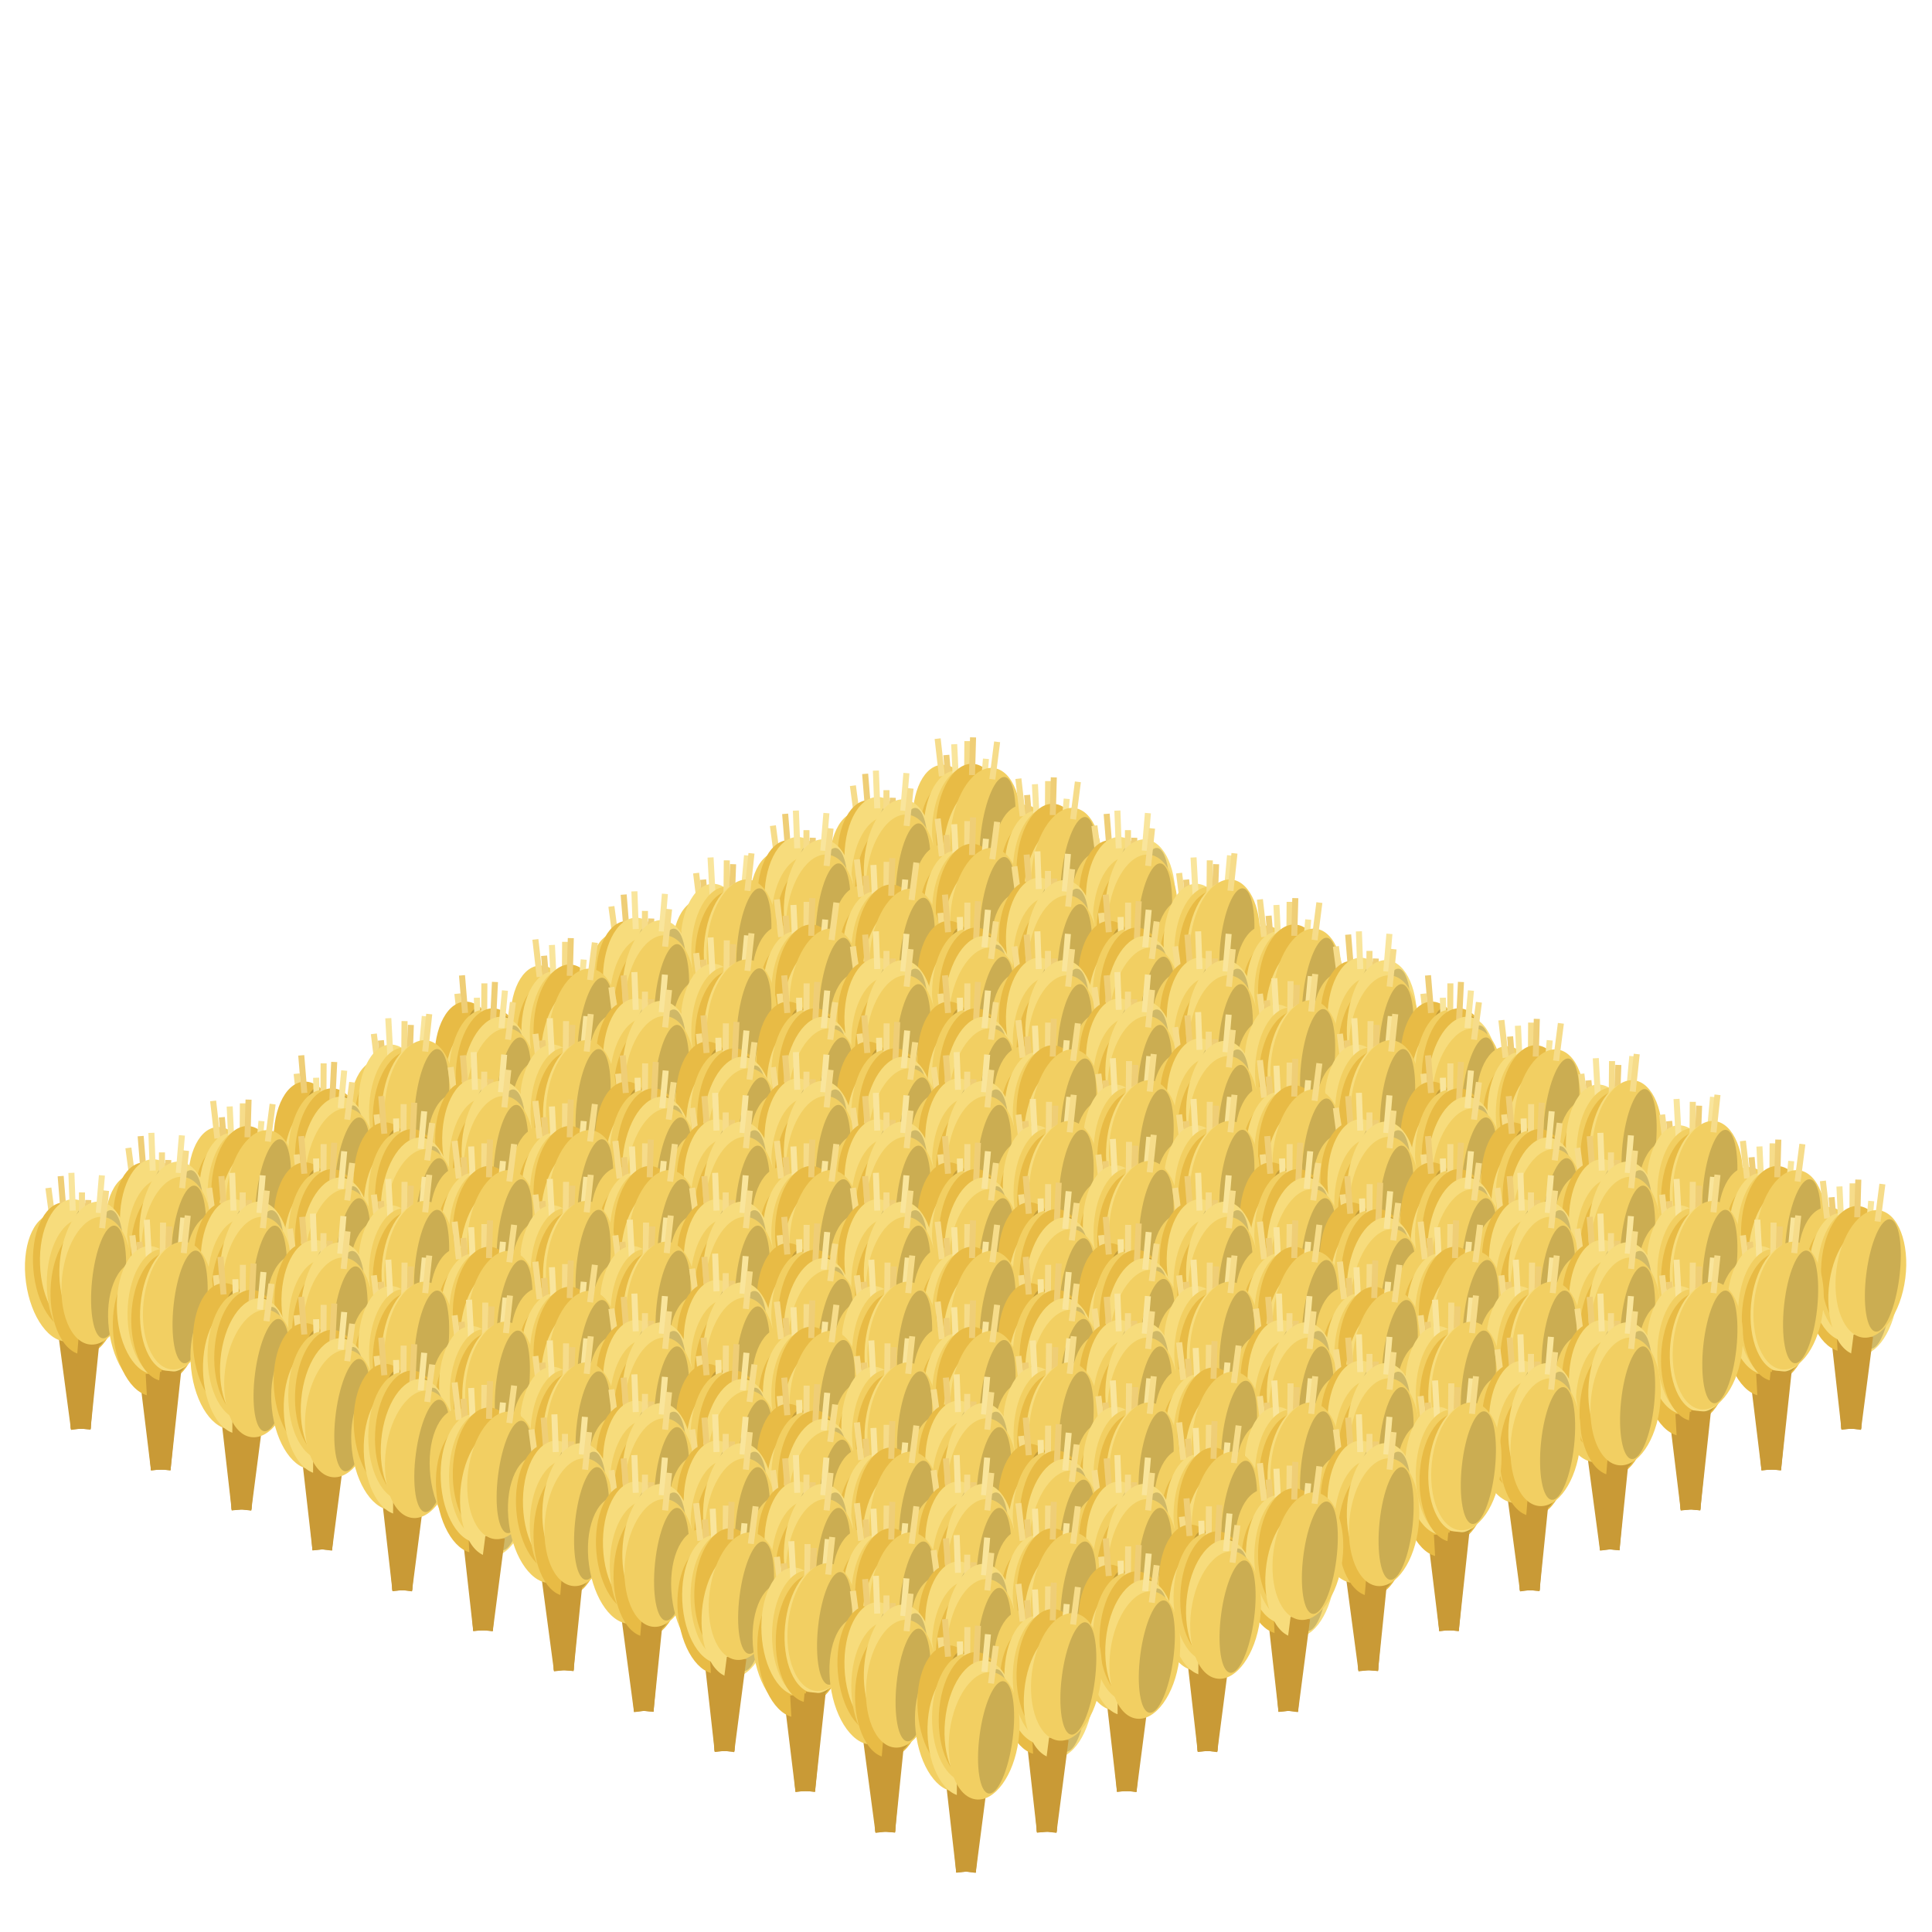
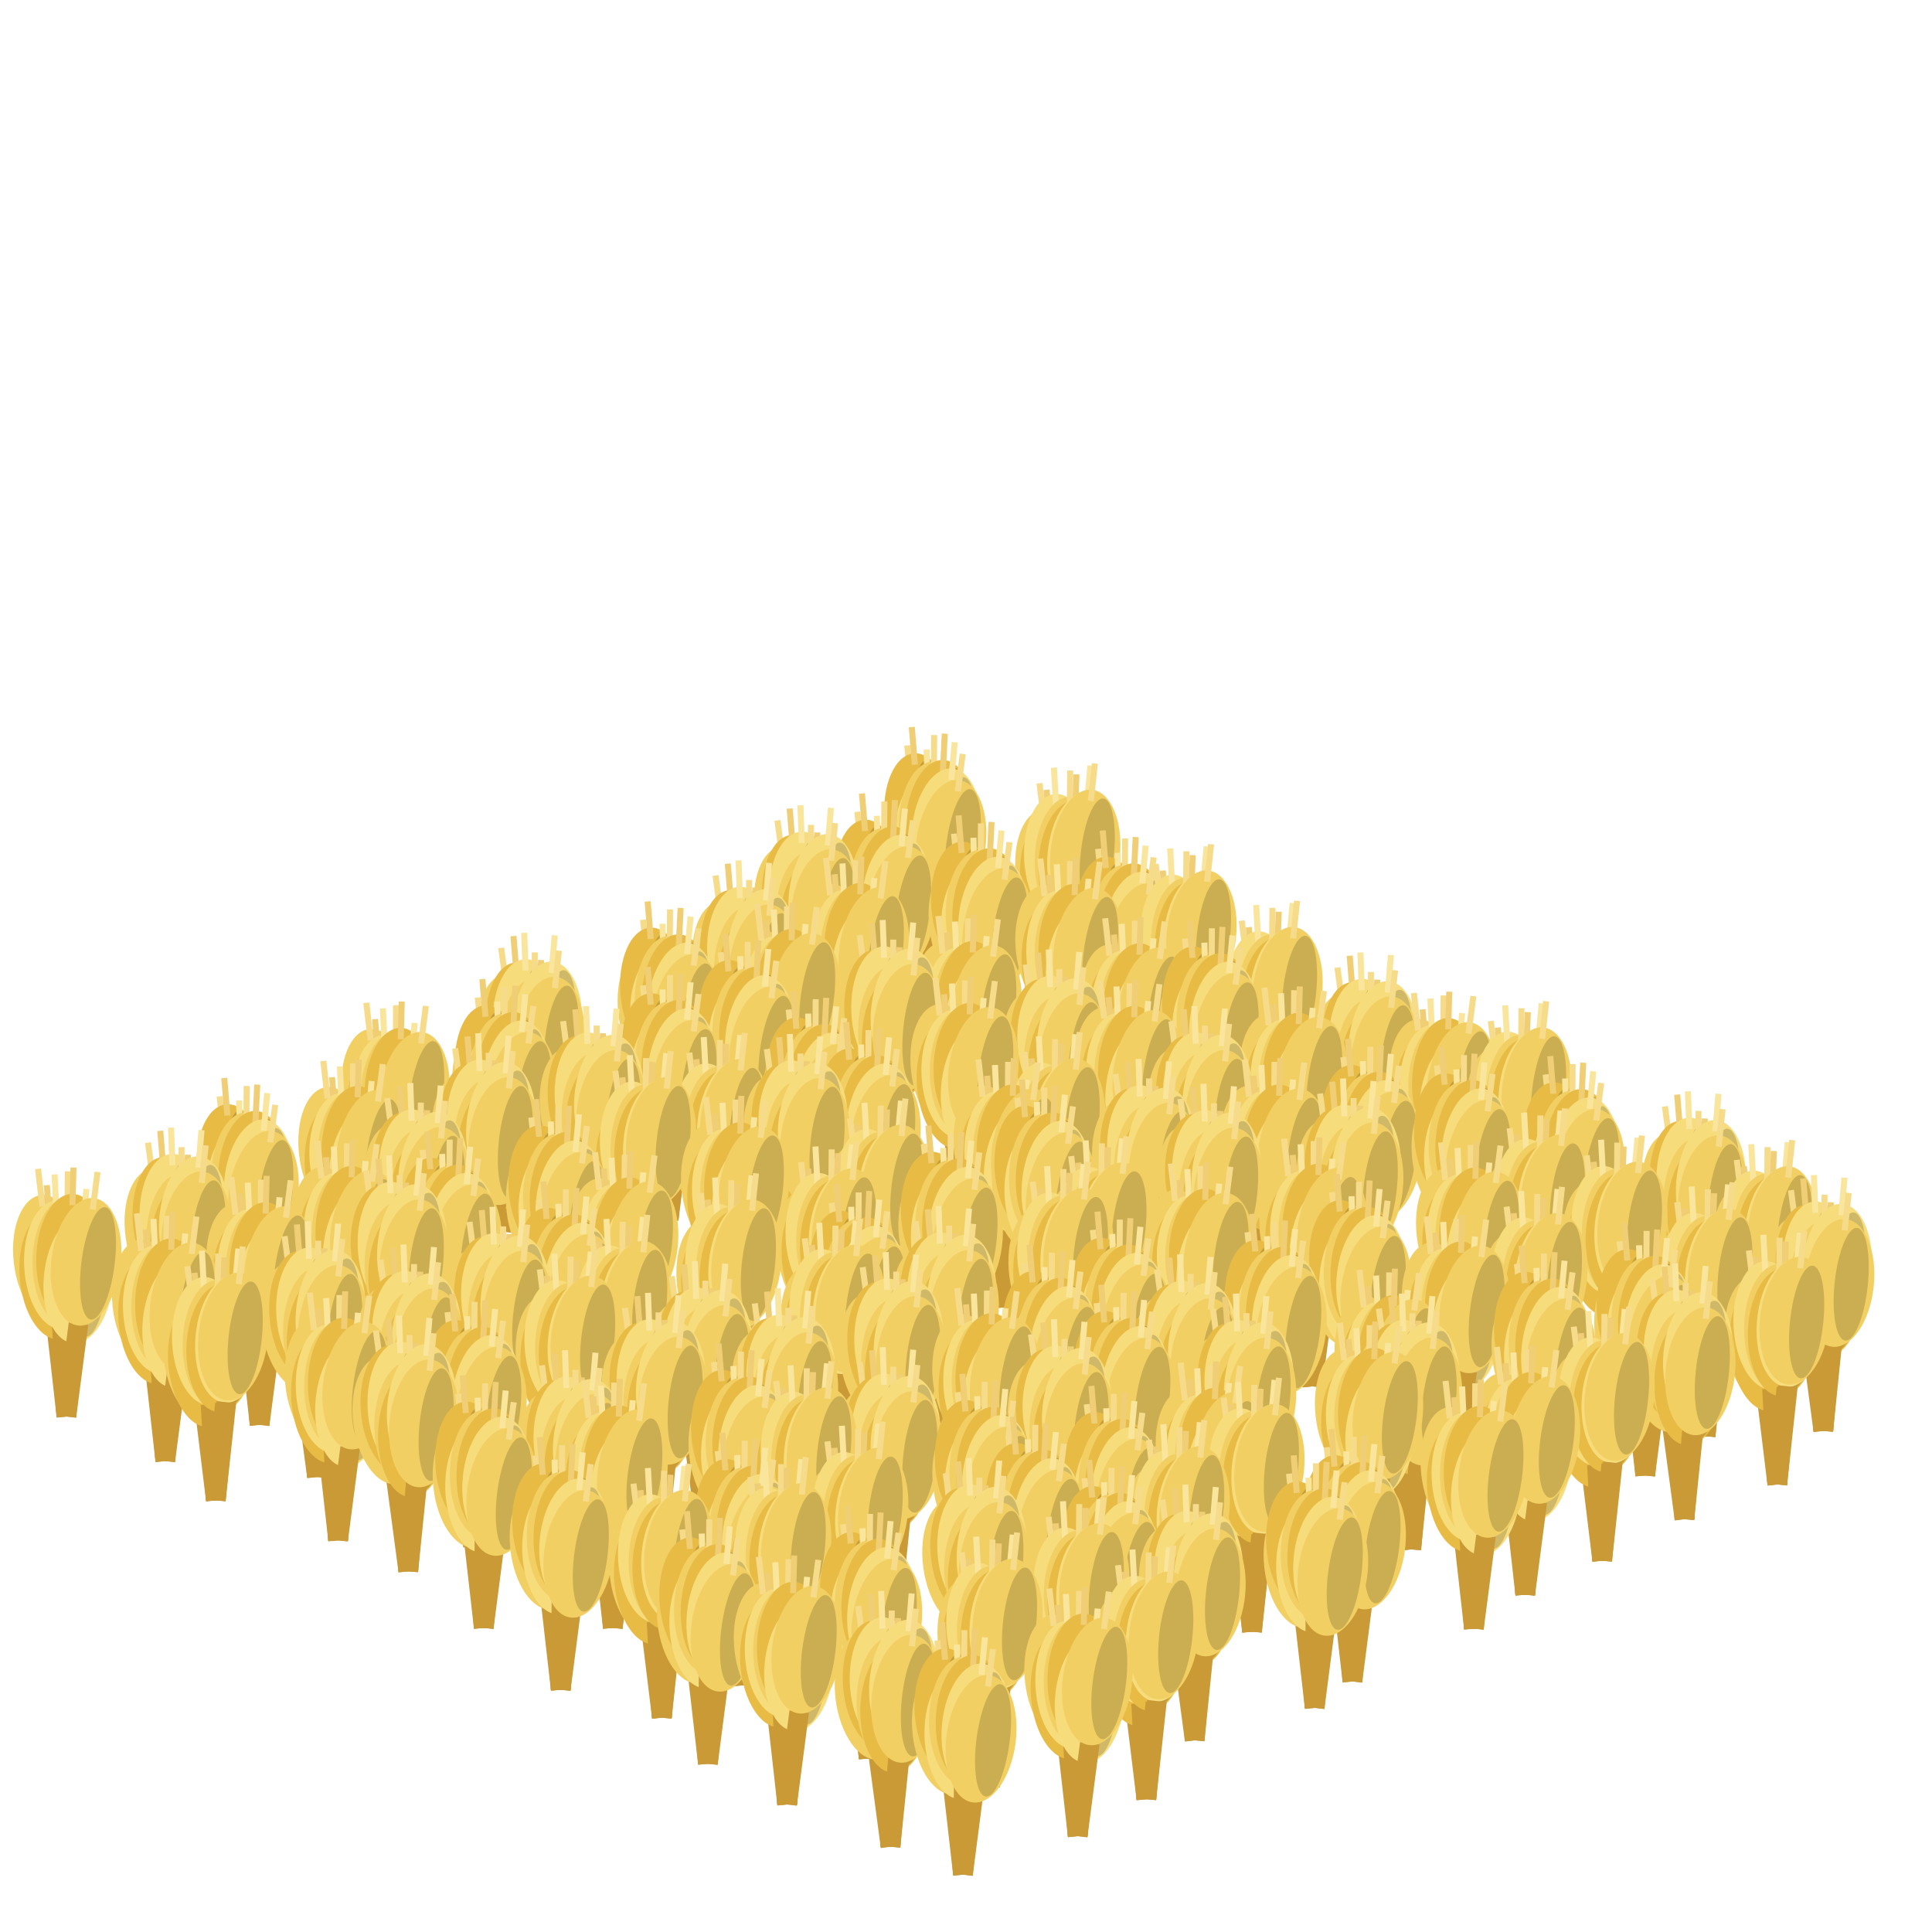
<svg xmlns="http://www.w3.org/2000/svg" viewBox="0 0 256 256" width="256" height="256">
  <defs>
    <g id="b0">
      <path d="M0 0L-1.4 -12.5" stroke="#c99a36" stroke-width="2.6" fill="none" />
      <g transform="translate(-2.4 -20.9) rotate(-6.5)">
        <ellipse rx="4.6" ry="8.5" fill="#f2cf62" />
        <ellipse cx="1.6" rx="2.2" ry="7.5" fill="#cbad52" />
        <path d="M0 -7 0 -12" stroke="#f6dc8a" stroke-width="0.8" />
      </g>
      <path d="M0 0L-0.9 -11.2" stroke="#c99a36" stroke-width="2.6" fill="none" />
      <g transform="translate(-1.6 -18.7) rotate(-4.8)">
        <ellipse rx="4.6" ry="8.5" fill="#e8bb45" />
        <ellipse cx="1.6" rx="2.2" ry="7.5" fill="#c39d3a" />
        <path d="M0 -7 0 -12" stroke="#efce76" stroke-width="0.8" />
      </g>
      <path d="M0 0L-0.6 -12.1" stroke="#c99a36" stroke-width="2.6" fill="none" />
      <g transform="translate(-1 -20.1) rotate(-2.7)">
        <ellipse rx="4.6" ry="8.5" fill="#f7dc7c" />
        <ellipse cx="1.6" rx="2.2" ry="7.5" fill="#cfb867" />
        <path d="M0 -7 0 -12" stroke="#f9e59c" stroke-width="0.8" />
      </g>
      <path d="M0 0L0.1 -12.3" stroke="#c99a36" stroke-width="2.6" fill="none" />
      <g transform="translate(0.1 -20.5) rotate(0.4)">
        <ellipse rx="4.6" ry="8.5" fill="#f2cf62" />
        <ellipse cx="1.6" rx="2.2" ry="7.5" fill="#cbad52" />
        <path d="M0 -7 0 -12" stroke="#f6dc8a" stroke-width="0.8" />
      </g>
      <path d="M0 0L0.3 -12.6" stroke="#c99a36" stroke-width="2.6" fill="none" />
      <g transform="translate(0.6 -21) rotate(1.6)">
        <ellipse rx="4.6" ry="8.5" fill="#e8bb45" />
        <ellipse cx="1.6" rx="2.2" ry="7.5" fill="#c39d3a" />
        <path d="M0 -7 0 -12" stroke="#efce76" stroke-width="0.8" />
      </g>
      <path d="M0 0L0.9 -10.9" stroke="#c99a36" stroke-width="2.6" fill="none" />
      <g transform="translate(1.6 -18.2) rotate(5)">
        <ellipse rx="4.6" ry="8.5" fill="#f7dc7c" />
        <ellipse cx="1.6" rx="2.2" ry="7.5" fill="#cfb867" />
        <path d="M0 -7 0 -12" stroke="#f9e59c" stroke-width="0.8" />
      </g>
      <path d="M0 0L1.6 -12.3" stroke="#c99a36" stroke-width="2.6" fill="none" />
      <g transform="translate(2.6 -20.5) rotate(7.3)">
        <ellipse rx="4.6" ry="8.5" fill="#f2cf62" />
        <ellipse cx="1.6" rx="2.2" ry="7.5" fill="#cbad52" />
        <path d="M0 -7 0 -12" stroke="#f6dc8a" stroke-width="0.8" />
      </g>
    </g>
    <g id="b1">
      <path d="M0 0L-1.3 -11.4" stroke="#c99a36" stroke-width="2.6" fill="none" />
      <g transform="translate(-2.1 -19.1) rotate(-6.2)">
        <ellipse rx="4.6" ry="8.5" fill="#f2cf62" />
        <ellipse cx="1.6" rx="2.2" ry="7.5" fill="#cbad52" />
        <path d="M0 -7 0 -12" stroke="#f6dc8a" stroke-width="0.8" />
      </g>
      <path d="M0 0L-1.1 -12.9" stroke="#c99a36" stroke-width="2.6" fill="none" />
      <g transform="translate(-1.8 -21.5) rotate(-4.7)">
        <ellipse rx="4.6" ry="8.5" fill="#e8bb45" />
        <ellipse cx="1.6" rx="2.2" ry="7.5" fill="#c39d3a" />
        <path d="M0 -7 0 -12" stroke="#efce76" stroke-width="0.8" />
      </g>
      <path d="M0 0L-0.3 -11.1" stroke="#c99a36" stroke-width="2.6" fill="none" />
      <g transform="translate(-0.5 -18.5) rotate(-1.5)">
        <ellipse rx="4.6" ry="8.5" fill="#f7dc7c" />
        <ellipse cx="1.6" rx="2.2" ry="7.5" fill="#cfb867" />
        <path d="M0 -7 0 -12" stroke="#f9e59c" stroke-width="0.8" />
      </g>
      <path d="M0 0L0.1 -12.2" stroke="#c99a36" stroke-width="2.6" fill="none" />
      <g transform="translate(0.1 -20.4) rotate(0.4)">
        <ellipse rx="4.6" ry="8.5" fill="#f2cf62" />
        <ellipse cx="1.6" rx="2.2" ry="7.5" fill="#cbad52" />
        <path d="M0 -7 0 -12" stroke="#f6dc8a" stroke-width="0.8" />
      </g>
      <path d="M0 0L0.6 -12.4" stroke="#c99a36" stroke-width="2.6" fill="none" />
      <g transform="translate(1 -20.6) rotate(2.8)">
        <ellipse rx="4.6" ry="8.5" fill="#e8bb45" />
        <ellipse cx="1.6" rx="2.2" ry="7.5" fill="#c39d3a" />
        <path d="M0 -7 0 -12" stroke="#efce76" stroke-width="0.8" />
      </g>
      <path d="M0 0L1.1 -11.7" stroke="#c99a36" stroke-width="2.6" fill="none" />
      <g transform="translate(1.8 -19.5) rotate(5.3)">
        <ellipse rx="4.6" ry="8.5" fill="#f7dc7c" />
        <ellipse cx="1.6" rx="2.2" ry="7.5" fill="#cfb867" />
        <path d="M0 -7 0 -12" stroke="#f9e59c" stroke-width="0.8" />
      </g>
      <path d="M0 0L1.4 -10.8" stroke="#c99a36" stroke-width="2.6" fill="none" />
      <g transform="translate(2.4 -18) rotate(7.5)">
        <ellipse rx="4.6" ry="8.5" fill="#f2cf62" />
        <ellipse cx="1.6" rx="2.2" ry="7.5" fill="#cbad52" />
        <path d="M0 -7 0 -12" stroke="#f6dc8a" stroke-width="0.8" />
      </g>
    </g>
    <g id="b2">
      <path d="M0 0L-1.4 -11.5" stroke="#c99a36" stroke-width="2.6" fill="none" />
      <g transform="translate(-2.3 -19.1) rotate(-7)">
        <ellipse rx="4.6" ry="8.5" fill="#f2cf62" />
        <ellipse cx="1.6" rx="2.2" ry="7.5" fill="#cbad52" />
        <path d="M0 -7 0 -12" stroke="#f6dc8a" stroke-width="0.8" />
      </g>
      <path d="M0 0L-1 -10.9" stroke="#c99a36" stroke-width="2.6" fill="none" />
      <g transform="translate(-1.7 -18.2) rotate(-5.4)">
        <ellipse rx="4.6" ry="8.5" fill="#e8bb45" />
        <ellipse cx="1.6" rx="2.2" ry="7.5" fill="#c39d3a" />
        <path d="M0 -7 0 -12" stroke="#efce76" stroke-width="0.8" />
      </g>
      <path d="M0 0L-0.7 -12.7" stroke="#c99a36" stroke-width="2.6" fill="none" />
      <g transform="translate(-1.2 -21.1) rotate(-3.1)">
        <ellipse rx="4.6" ry="8.5" fill="#f7dc7c" />
        <ellipse cx="1.6" rx="2.2" ry="7.5" fill="#cfb867" />
        <path d="M0 -7 0 -12" stroke="#f9e59c" stroke-width="0.8" />
      </g>
      <path d="M0 0L0.1 -12.4" stroke="#c99a36" stroke-width="2.6" fill="none" />
      <g transform="translate(0.2 -20.7) rotate(0.5)">
        <ellipse rx="4.6" ry="8.5" fill="#f2cf62" />
        <ellipse cx="1.6" rx="2.2" ry="7.5" fill="#cbad52" />
        <path d="M0 -7 0 -12" stroke="#f6dc8a" stroke-width="0.8" />
      </g>
      <path d="M0 0L0.4 -12.1" stroke="#c99a36" stroke-width="2.6" fill="none" />
      <g transform="translate(0.7 -20.2) rotate(2.1)">
        <ellipse rx="4.6" ry="8.5" fill="#e8bb45" />
        <ellipse cx="1.6" rx="2.2" ry="7.5" fill="#c39d3a" />
        <path d="M0 -7 0 -12" stroke="#efce76" stroke-width="0.8" />
      </g>
      <path d="M0 0L1.2 -12.8" stroke="#c99a36" stroke-width="2.6" fill="none" />
      <g transform="translate(1.9 -21.4) rotate(5.2)">
        <ellipse rx="4.6" ry="8.5" fill="#f7dc7c" />
        <ellipse cx="1.6" rx="2.2" ry="7.5" fill="#cfb867" />
        <path d="M0 -7 0 -12" stroke="#f9e59c" stroke-width="0.8" />
      </g>
      <path d="M0 0L1.4 -13" stroke="#c99a36" stroke-width="2.6" fill="none" />
      <g transform="translate(2.3 -21.7) rotate(6.1)">
        <ellipse rx="4.6" ry="8.5" fill="#f2cf62" />
        <ellipse cx="1.6" rx="2.2" ry="7.5" fill="#cbad52" />
        <path d="M0 -7 0 -12" stroke="#f6dc8a" stroke-width="0.8" />
      </g>
    </g>
    <g id="b3">
      <path d="M0 0L-1.6 -12" stroke="#c99a36" stroke-width="2.6" fill="none" />
      <g transform="translate(-2.7 -20) rotate(-7.6)">
        <ellipse rx="4.6" ry="8.5" fill="#f2cf62" />
        <ellipse cx="1.6" rx="2.2" ry="7.5" fill="#cbad52" />
        <path d="M0 -7 0 -12" stroke="#f6dc8a" stroke-width="0.8" />
      </g>
      <path d="M0 0L-1 -12.9" stroke="#c99a36" stroke-width="2.6" fill="none" />
      <g transform="translate(-1.7 -21.5) rotate(-4.6)">
        <ellipse rx="4.6" ry="8.5" fill="#e8bb45" />
        <ellipse cx="1.6" rx="2.2" ry="7.5" fill="#c39d3a" />
        <path d="M0 -7 0 -12" stroke="#efce76" stroke-width="0.8" />
      </g>
      <path d="M0 0L-0.5 -13.1" stroke="#c99a36" stroke-width="2.6" fill="none" />
      <g transform="translate(-0.8 -21.9) rotate(-2.1)">
        <ellipse rx="4.6" ry="8.5" fill="#f7dc7c" />
        <ellipse cx="1.6" rx="2.2" ry="7.5" fill="#cfb867" />
        <path d="M0 -7 0 -12" stroke="#f9e59c" stroke-width="0.8" />
      </g>
      <path d="M0 0L0.1 -11.6" stroke="#c99a36" stroke-width="2.6" fill="none" />
      <g transform="translate(0.1 -19.3) rotate(0.3)">
        <ellipse rx="4.6" ry="8.5" fill="#f2cf62" />
        <ellipse cx="1.6" rx="2.2" ry="7.5" fill="#cbad52" />
        <path d="M0 -7 0 -12" stroke="#f6dc8a" stroke-width="0.8" />
      </g>
      <path d="M0 0L0.4 -11" stroke="#c99a36" stroke-width="2.6" fill="none" />
      <g transform="translate(0.6 -18.3) rotate(1.9)">
        <ellipse rx="4.6" ry="8.5" fill="#e8bb45" />
        <ellipse cx="1.6" rx="2.2" ry="7.5" fill="#c39d3a" />
        <path d="M0 -7 0 -12" stroke="#efce76" stroke-width="0.8" />
      </g>
      <path d="M0 0L1.1 -13" stroke="#c99a36" stroke-width="2.6" fill="none" />
      <g transform="translate(1.8 -21.6) rotate(4.8)">
        <ellipse rx="4.6" ry="8.5" fill="#f7dc7c" />
        <ellipse cx="1.6" rx="2.2" ry="7.5" fill="#cfb867" />
        <path d="M0 -7 0 -12" stroke="#f9e59c" stroke-width="0.8" />
      </g>
      <path d="M0 0L1.2 -11.8" stroke="#c99a36" stroke-width="2.6" fill="none" />
      <g transform="translate(2.1 -19.6) rotate(6)">
        <ellipse rx="4.6" ry="8.5" fill="#f2cf62" />
        <ellipse cx="1.6" rx="2.2" ry="7.5" fill="#cbad52" />
        <path d="M0 -7 0 -12" stroke="#f6dc8a" stroke-width="0.8" />
      </g>
    </g>
  </defs>
-   <use href="#b0" x="128" y="130.7" />
-   <use href="#b3" x="117.3" y="136" />
-   <use href="#b0" x="138.7" y="136" />
-   <use href="#b0" x="128" y="141.3" />
-   <use href="#b3" x="106.7" y="141.3" />
-   <use href="#b3" x="149.3" y="141.3" />
-   <use href="#b2" x="96" y="146.7" />
-   <use href="#b2" x="160" y="146.7" />
-   <use href="#b0" x="117.3" y="146.7" />
-   <use href="#b3" x="138.7" y="146.7" />
-   <use href="#b3" x="85.3" y="152" />
-   <use href="#b0" x="170.7" y="152" />
-   <use href="#b0" x="106.7" y="152" />
-   <use href="#b1" x="128" y="152" />
-   <use href="#b1" x="149.3" y="152" />
-   <use href="#b0" x="74.7" y="157.3" />
-   <use href="#b2" x="96" y="157.3" />
-   <use href="#b3" x="160" y="157.3" />
-   <use href="#b3" x="181.3" y="157.3" />
-   <use href="#b3" x="117.3" y="157.3" />
-   <use href="#b3" x="138.7" y="157.3" />
-   <use href="#b3" x="85.3" y="162.7" />
-   <use href="#b1" x="106.7" y="162.7" />
-   <use href="#b1" x="128" y="162.7" />
-   <use href="#b3" x="149.3" y="162.7" />
-   <use href="#b2" x="170.7" y="162.7" />
-   <use href="#b1" x="64" y="162.7" />
-   <use href="#b1" x="192" y="162.7" />
-   <use href="#b2" x="74.7" y="168" />
-   <use href="#b1" x="96" y="168" />
-   <use href="#b3" x="160" y="168" />
-   <use href="#b2" x="181.3" y="168" />
-   <use href="#b2" x="53.3" y="168" />
-   <use href="#b1" x="117.3" y="168" />
-   <use href="#b0" x="138.7" y="168" />
-   <use href="#b0" x="202.7" y="168" />
-   <use href="#b3" x="64" y="173.3" />
-   <use href="#b3" x="106.7" y="173.3" />
-   <use href="#b3" x="128" y="173.3" />
-   <use href="#b2" x="149.3" y="173.3" />
-   <use href="#b1" x="192" y="173.3" />
-   <use href="#b1" x="42.7" y="173.3" />
-   <use href="#b1" x="85.3" y="173.3" />
-   <use href="#b0" x="170.7" y="173.3" />
-   <use href="#b2" x="213.3" y="173.3" />
-   <use href="#b0" x="74.7" y="178.7" />
-   <use href="#b3" x="117.3" y="178.7" />
-   <use href="#b2" x="138.7" y="178.7" />
-   <use href="#b3" x="181.3" y="178.7" />
-   <use href="#b0" x="32" y="178.7" />
-   <use href="#b1" x="53.3" y="178.7" />
-   <use href="#b3" x="96" y="178.7" />
-   <use href="#b2" x="160" y="178.7" />
-   <use href="#b1" x="202.7" y="178.7" />
-   <use href="#b2" x="224" y="178.7" />
-   <use href="#b0" x="106.7" y="184" />
-   <use href="#b1" x="128" y="184" />
-   <use href="#b2" x="149.3" y="184" />
-   <use href="#b3" x="21.3" y="184" />
-   <use href="#b1" x="42.7" y="184" />
-   <use href="#b0" x="64" y="184" />
-   <use href="#b0" x="85.3" y="184" />
-   <use href="#b1" x="170.7" y="184" />
-   <use href="#b1" x="192" y="184" />
-   <use href="#b3" x="213.3" y="184" />
-   <use href="#b0" x="234.7" y="184" />
-   <use href="#b3" x="32" y="189.3" />
-   <use href="#b2" x="74.7" y="189.3" />
-   <use href="#b3" x="96" y="189.3" />
-   <use href="#b3" x="117.3" y="189.3" />
-   <use href="#b1" x="138.7" y="189.3" />
-   <use href="#b3" x="160" y="189.3" />
-   <use href="#b1" x="181.3" y="189.3" />
-   <use href="#b2" x="224" y="189.3" />
-   <use href="#b3" x="10.7" y="189.3" />
-   <use href="#b2" x="53.3" y="189.3" />
-   <use href="#b3" x="202.7" y="189.3" />
-   <use href="#b0" x="245.3" y="189.3" />
-   <use href="#b2" x="21.3" y="194.7" />
-   <use href="#b3" x="42.7" y="194.7" />
-   <use href="#b0" x="64" y="194.7" />
-   <use href="#b2" x="85.3" y="194.7" />
-   <use href="#b1" x="106.7" y="194.7" />
-   <use href="#b0" x="128" y="194.7" />
-   <use href="#b1" x="149.3" y="194.7" />
-   <use href="#b0" x="170.7" y="194.7" />
-   <use href="#b0" x="192" y="194.7" />
-   <use href="#b3" x="213.3" y="194.7" />
-   <use href="#b2" x="234.7" y="194.7" />
-   <use href="#b1" x="32" y="200" />
-   <use href="#b2" x="53.3" y="200" />
-   <use href="#b0" x="74.7" y="200" />
-   <use href="#b3" x="96" y="200" />
-   <use href="#b2" x="117.3" y="200" />
-   <use href="#b1" x="138.7" y="200" />
-   <use href="#b2" x="160" y="200" />
-   <use href="#b0" x="181.3" y="200" />
-   <use href="#b2" x="202.7" y="200" />
-   <use href="#b2" x="224" y="200" />
-   <use href="#b1" x="42.7" y="205.3" />
-   <use href="#b3" x="213.3" y="205.3" />
-   <use href="#b2" x="64" y="205.3" />
-   <use href="#b3" x="85.3" y="205.3" />
-   <use href="#b0" x="106.7" y="205.3" />
-   <use href="#b0" x="128" y="205.3" />
-   <use href="#b3" x="149.3" y="205.3" />
-   <use href="#b3" x="170.7" y="205.3" />
-   <use href="#b2" x="192" y="205.3" />
-   <use href="#b2" x="74.7" y="210.7" />
-   <use href="#b3" x="181.3" y="210.7" />
-   <use href="#b1" x="53.3" y="210.7" />
-   <use href="#b1" x="96" y="210.7" />
-   <use href="#b2" x="117.3" y="210.7" />
-   <use href="#b2" x="138.7" y="210.7" />
-   <use href="#b0" x="160" y="210.7" />
-   <use href="#b3" x="202.7" y="210.7" />
-   <use href="#b0" x="64" y="216" />
-   <use href="#b3" x="85.3" y="216" />
-   <use href="#b1" x="106.7" y="216" />
-   <use href="#b3" x="128" y="216" />
-   <use href="#b2" x="149.3" y="216" />
-   <use href="#b2" x="170.7" y="216" />
-   <use href="#b2" x="192" y="216" />
-   <use href="#b3" x="74.7" y="221.3" />
-   <use href="#b3" x="181.3" y="221.3" />
-   <use href="#b3" x="96" y="221.3" />
-   <use href="#b0" x="117.3" y="221.3" />
-   <use href="#b1" x="138.7" y="221.3" />
-   <use href="#b0" x="160" y="221.3" />
-   <use href="#b3" x="85.3" y="226.7" />
-   <use href="#b3" x="106.7" y="226.7" />
-   <use href="#b3" x="128" y="226.7" />
-   <use href="#b3" x="149.3" y="226.7" />
-   <use href="#b0" x="170.7" y="226.7" />
-   <use href="#b0" x="96" y="232" />
-   <use href="#b0" x="117.3" y="232" />
-   <use href="#b0" x="138.7" y="232" />
-   <use href="#b1" x="160" y="232" />
-   <use href="#b2" x="106.7" y="237.3" />
-   <use href="#b3" x="128" y="237.3" />
-   <use href="#b1" x="149.3" y="237.3" />
-   <use href="#b3" x="117.3" y="242.7" />
-   <use href="#b0" x="138.7" y="242.7" />
-   <use href="#b1" x="128" y="248" />
+   <use href="#b1" x="123.6" y="129.8" />
+   <use href="#b2" x="141.5" y="134.8" />
+   <use href="#b1" x="117" y="138.6" />
+   <use href="#b3" x="107.3" y="140.6" />
+   <use href="#b1" x="129.8" y="141.5" />
+   <use href="#b1" x="148.9" y="143.5" />
+   <use href="#b2" x="156.9" y="145.5" />
+   <use href="#b0" x="113.2" y="146.5" />
+   <use href="#b0" x="141.6" y="146.6" />
+   <use href="#b3" x="99.1" y="147.9" />
+   <use href="#b0" x="104.1" y="152.6" />
+   <use href="#b1" x="88.6" y="152.9" />
+   <use href="#b2" x="168.3" y="153" />
+   <use href="#b0" x="128.1" y="154.2" />
+   <use href="#b0" x="150.2" y="154.5" />
+   <use href="#b1" x="160.4" y="155.4" />
+   <use href="#b3" x="118.2" y="155.8" />
+   <use href="#b1" x="98.9" y="157.2" />
+   <use href="#b3" x="70.7" y="157.5" />
+   <use href="#b3" x="140.2" y="159.7" />
+   <use href="#b3" x="181.5" y="160.1" />
+   <use href="#b1" x="88.6" y="161.6" />
+   <use href="#b0" x="127.7" y="162.4" />
+   <use href="#b0" x="149.5" y="162.8" />
+   <use href="#b1" x="66.7" y="163.2" />
+   <use href="#b0" x="171.3" y="163.7" />
+   <use href="#b0" x="191.1" y="164.4" />
+   <use href="#b1" x="107.9" y="164.8" />
+   <use href="#b0" x="52.3" y="165.7" />
+   <use href="#b2" x="201.3" y="166.3" />
+   <use href="#b3" x="159.5" y="167.2" />
+   <use href="#b3" x="78.9" y="167.2" />
+   <use href="#b1" x="114.9" y="168.9" />
+   <use href="#b2" x="139.5" y="170.4" />
+   <use href="#b2" x="95.1" y="170.5" />
+   <use href="#b3" x="64.6" y="170.8" />
+   <use href="#b3" x="105.9" y="170.9" />
+   <use href="#b1" x="181.4" y="171.1" />
+   <use href="#b1" x="193.8" y="172.2" />
+   <use href="#b2" x="85.3" y="172.9" />
+   <use href="#b0" x="168.7" y="173.2" />
+   <use href="#b0" x="133.4" y="173.2" />
+   <use href="#b1" x="208.2" y="173.4" />
+   <use href="#b0" x="46.6" y="173.4" />
+   <use href="#b3" x="152.1" y="174.2" />
+   <use href="#b1" x="32.5" y="176.3" />
+   <use href="#b1" x="138.2" y="176.5" />
+   <use href="#b3" x="179.2" y="176.8" />
+   <use href="#b3" x="55.6" y="177.4" />
+   <use href="#b3" x="160.7" y="177.5" />
+   <use href="#b0" x="97.3" y="178.2" />
+   <use href="#b3" x="224.9" y="178.5" />
+   <use href="#b1" x="73.8" y="179.1" />
+   <use href="#b2" x="116.4" y="179.2" />
+   <use href="#b2" x="203.8" y="180.5" />
+   <use href="#b1" x="125.8" y="182.6" />
+   <use href="#b3" x="23.9" y="183.3" />
+   <use href="#b1" x="59.4" y="183.4" />
+   <use href="#b0" x="173.9" y="183.7" />
+   <use href="#b0" x="45.8" y="184" />
+   <use href="#b2" x="214" y="184.1" />
+   <use href="#b0" x="194.7" y="184.2" />
+   <use href="#b2" x="145.7" y="184.2" />
+   <use href="#b2" x="233.9" y="184.7" />
+   <use href="#b2" x="109.9" y="185" />
+   <use href="#b0" x="82.6" y="185.5" />
+   <use href="#b0" x="158.9" y="187" />
+   <use href="#b3" x="52.8" y="187" />
+   <use href="#b2" x="140.6" y="187.6" />
+   <use href="#b0" x="8.8" y="187.7" />
+   <use href="#b0" x="34.4" y="188.8" />
+   <use href="#b1" x="179.9" y="189" />
+   <use href="#b2" x="96.6" y="189.1" />
+   <use href="#b3" x="241.6" y="189.6" />
+   <use href="#b1" x="74.8" y="190" />
+   <use href="#b2" x="226" y="190.3" />
+   <use href="#b1" x="113.6" y="190.4" />
+   <use href="#b2" x="203.4" y="190.9" />
+   <use href="#b0" x="21.9" y="193.6" />
+   <use href="#b3" x="125.6" y="193.7" />
+   <use href="#b3" x="66.5" y="193.8" />
+   <use href="#b1" x="148.2" y="194" />
+   <use href="#b0" x="192.8" y="194" />
+   <use href="#b1" x="168.7" y="194.3" />
+   <use href="#b2" x="82.2" y="194.6" />
+   <use href="#b2" x="110.4" y="195.1" />
+   <use href="#b1" x="218" y="195.5" />
+   <use href="#b3" x="42" y="195.7" />
+   <use href="#b2" x="235.5" y="196.7" />
+   <use href="#b1" x="139.2" y="198.4" />
+   <use href="#b1" x="204.4" y="198.5" />
+   <use href="#b2" x="28.6" y="198.8" />
+   <use href="#b3" x="54.7" y="198.8" />
+   <use href="#b2" x="75.3" y="199.2" />
+   <use href="#b3" x="118.6" y="199.8" />
+   <use href="#b3" x="157.6" y="200.1" />
+   <use href="#b3" x="93.3" y="201" />
+   <use href="#b0" x="183.9" y="201.1" />
+   <use href="#b3" x="223.2" y="201.3" />
+   <use href="#b0" x="130.6" y="203.5" />
+   <use href="#b1" x="148.7" y="203.7" />
+   <use href="#b0" x="44.8" y="204.1" />
+   <use href="#b3" x="104.3" y="204.6" />
+   <use href="#b1" x="62.7" y="204.9" />
+   <use href="#b3" x="87.1" y="205.2" />
+   <use href="#b3" x="187" y="205.3" />
+   <use href="#b3" x="165" y="205.3" />
+   <use href="#b2" x="212.3" y="206.8" />
+   <use href="#b0" x="181.3" y="208.1" />
+   <use href="#b3" x="54.1" y="208.2" />
+   <use href="#b3" x="140.9" y="208.7" />
+   <use href="#b0" x="202.1" y="211.3" />
+   <use href="#b1" x="98" y="211.5" />
+   <use href="#b3" x="118.2" y="212.4" />
+   <use href="#b3" x="76.1" y="212.8" />
+   <use href="#b0" x="160.2" y="213.4" />
+   <use href="#b2" x="106.6" y="214" />
+   <use href="#b1" x="130.3" y="215.5" />
+   <use href="#b0" x="81.2" y="215.7" />
+   <use href="#b1" x="64.1" y="215.7" />
+   <use href="#b0" x="195.3" y="215.8" />
+   <use href="#b2" x="165.9" y="216.2" />
+   <use href="#b1" x="147.4" y="217.1" />
+   <use href="#b1" x="137" y="221.2" />
+   <use href="#b2" x="156" y="221.8" />
+   <use href="#b2" x="113.4" y="222" />
+   <use href="#b1" x="179.2" y="222.8" />
+   <use href="#b1" x="98.5" y="223.3" />
+   <use href="#b1" x="74.3" y="223.9" />
+   <use href="#b1" x="174.2" y="226.3" />
+   <use href="#b2" x="103.2" y="226.7" />
+   <use href="#b1" x="147.1" y="226.9" />
+   <use href="#b3" x="129.6" y="227.1" />
+   <use href="#b2" x="87.7" y="227.6" />
+   <use href="#b3" x="158.3" y="230.6" />
+   <use href="#b2" x="142.7" y="232" />
+   <use href="#b1" x="115.1" y="233" />
+   <use href="#b1" x="93.8" y="233.7" />
+   <use href="#b2" x="131.2" y="236.7" />
+   <use href="#b2" x="151.9" y="238.4" />
+   <use href="#b0" x="104.3" y="239.1" />
+   <use href="#b0" x="142.8" y="243.3" />
+   <use href="#b3" x="118" y="244.7" />
+   <use href="#b1" x="127.6" y="248.4" />
</svg>
